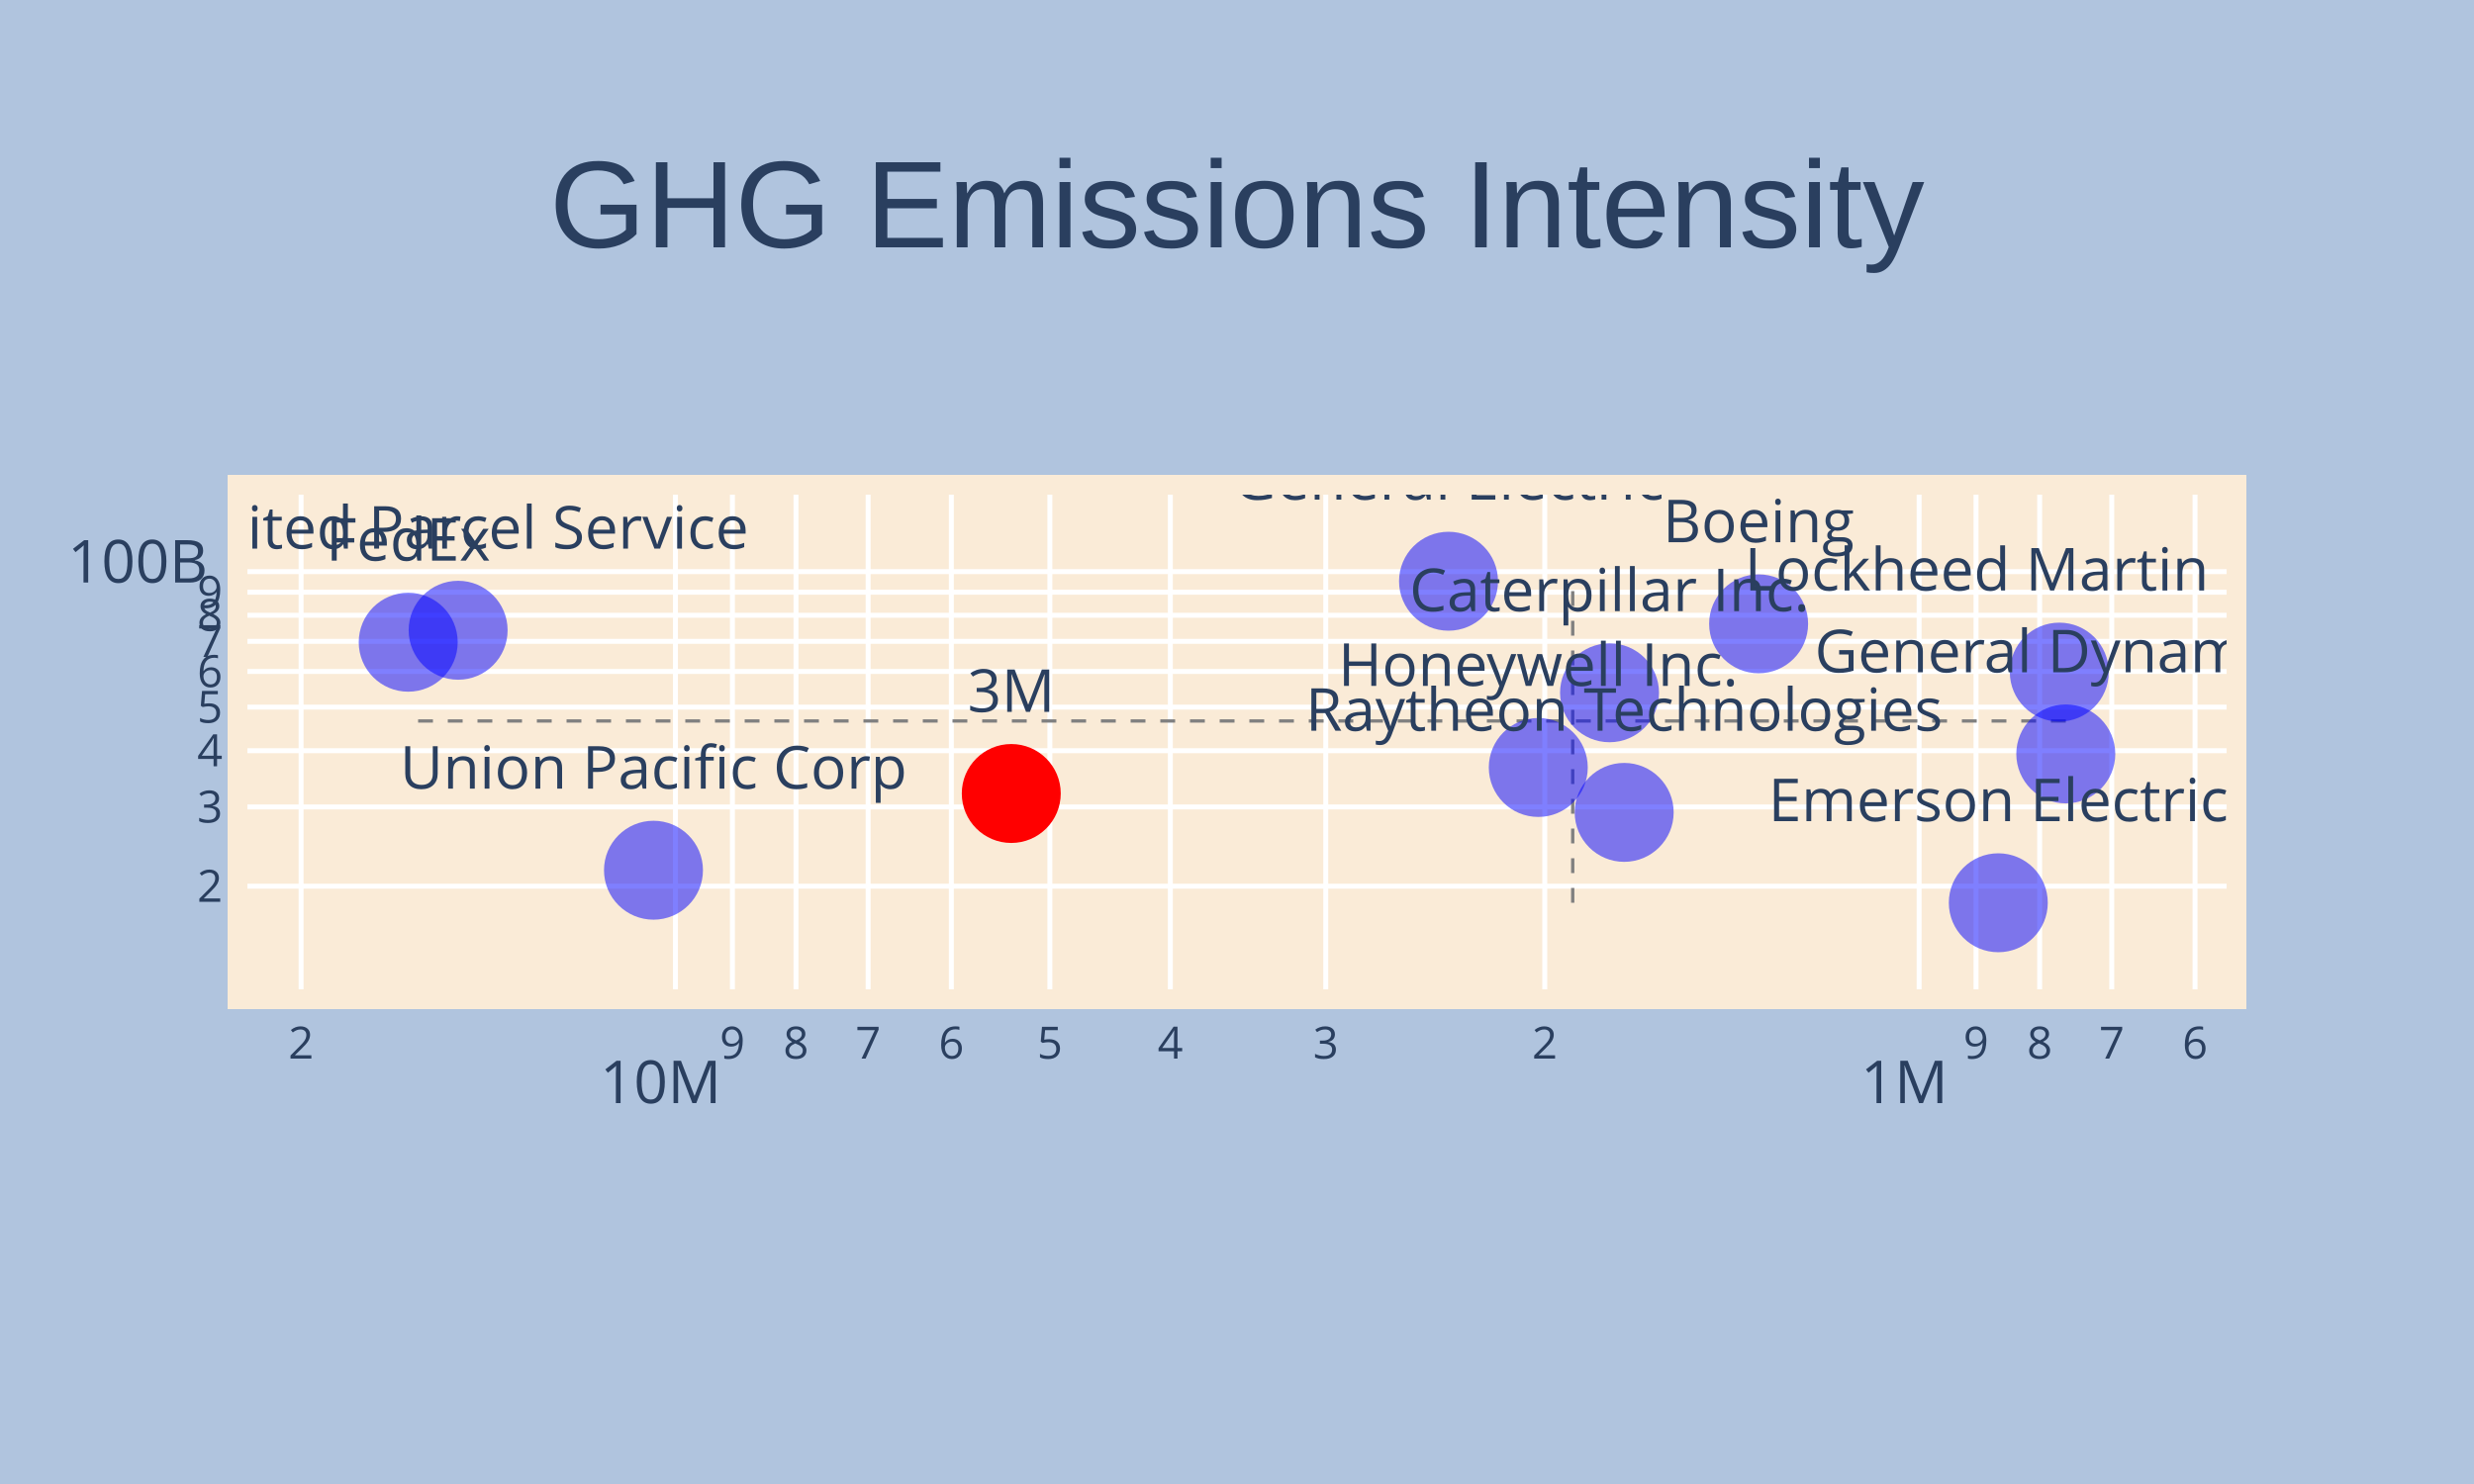
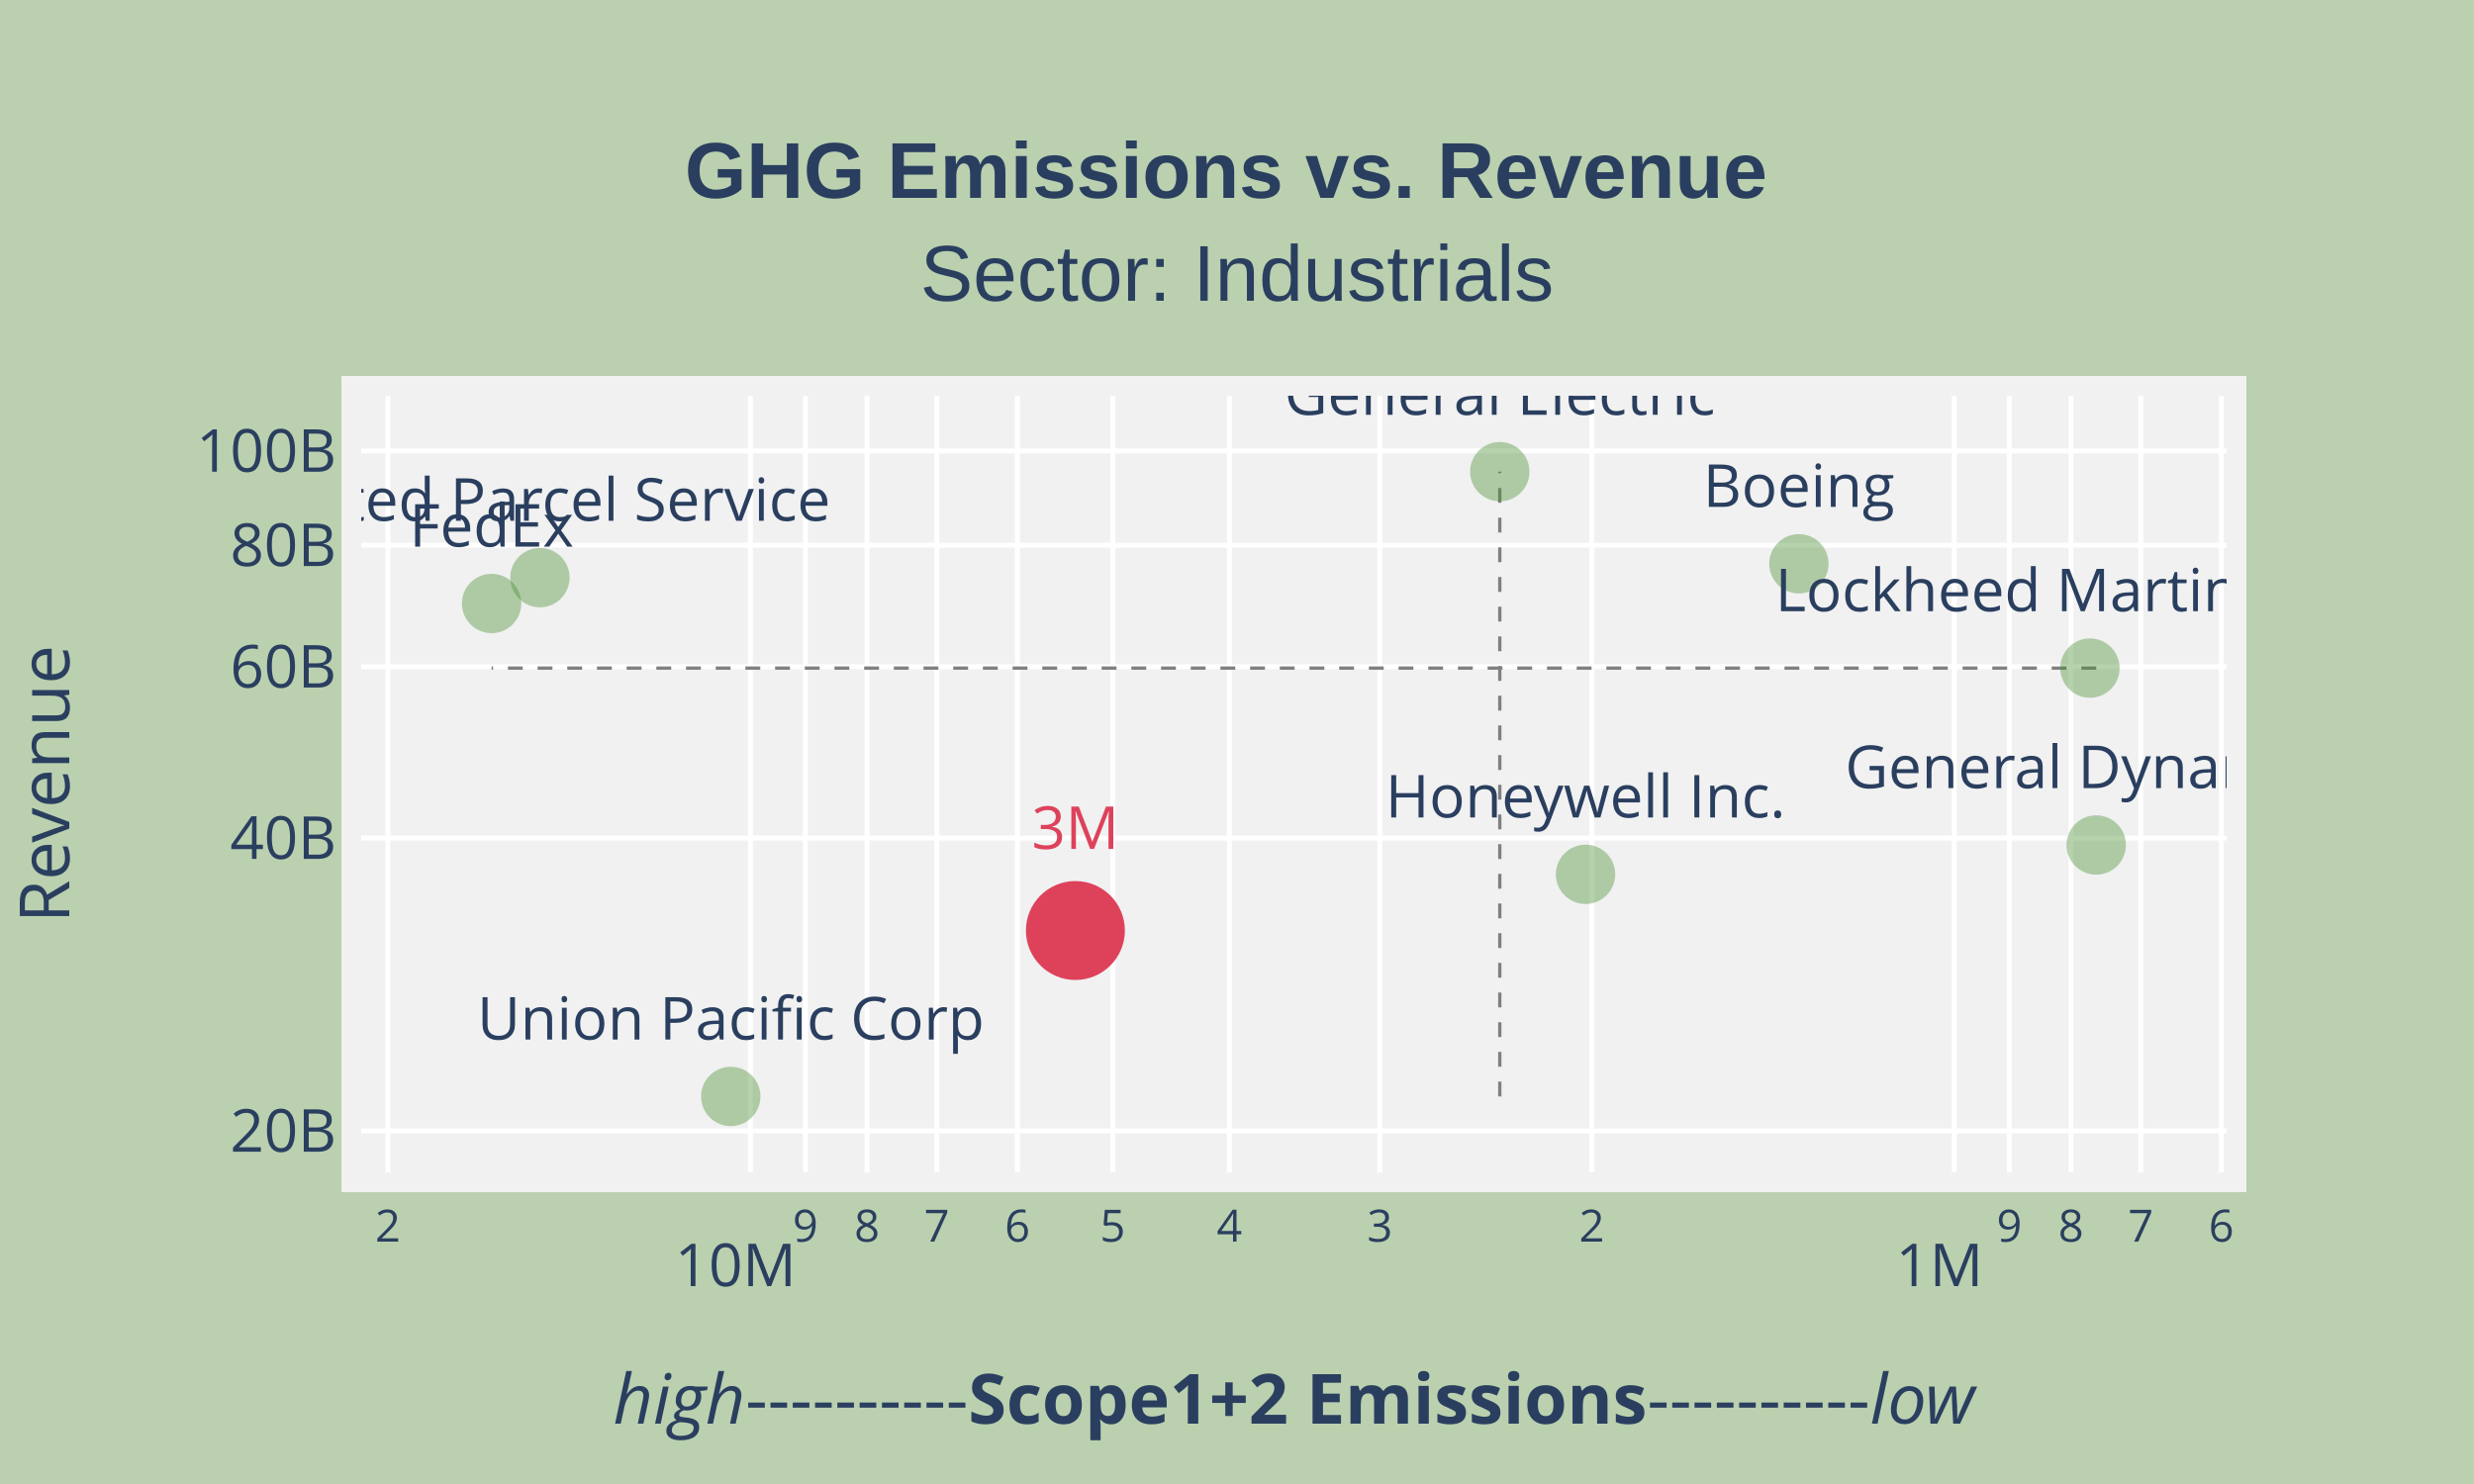
<svg xmlns="http://www.w3.org/2000/svg" class="main-svg" width="1500" height="900" style="" viewBox="0 0 500 300">
-   <rect x="0" y="0" width="500" height="300" style="fill: rgb(176, 196, 222); fill-opacity: 1;" />
-   <defs id="defs-e29879">
+   <rect x="0" y="0" width="500" height="300" style="fill: rgb(186, 208, 175); fill-opacity: 1;" />
+   <defs id="defs-ec6f34">
    <g class="clips">
-       <clipPath id="clipe29879xyplot" class="plotclip">
-         <rect width="400" height="100" />
-       </clipPath>
-       <clipPath class="axesclip" id="clipe29879x">
-         <rect x="50" y="0" width="400" height="300" />
-       </clipPath>
-       <clipPath class="axesclip" id="clipe29879y">
-         <rect x="0" y="100" width="500" height="100" />
-       </clipPath>
-       <clipPath class="axesclip" id="clipe29879xy">
-         <rect x="50" y="100" width="400" height="100" />
+       <clipPath id="clipec6f34xyplot" class="plotclip">
+         <rect width="377" height="157" />
+       </clipPath>
+       <clipPath class="axesclip" id="clipec6f34x">
+         <rect x="73" y="0" width="377" height="300" />
+       </clipPath>
+       <clipPath class="axesclip" id="clipec6f34y">
+         <rect x="0" y="80" width="500" height="157" />
+       </clipPath>
+       <clipPath class="axesclip" id="clipec6f34xy">
+         <rect x="73" y="80" width="377" height="157" />
      </clipPath>
    </g>
    <g class="gradients" />
  </defs>
  <g class="bglayer">
-     <rect class="bg" x="46" y="96" width="408" height="108" style="fill: rgb(250, 235, 215); fill-opacity: 1; stroke-width: 0;" />
+     <rect class="bg" x="69" y="76" width="385" height="165" style="fill: rgb(241, 241, 241); fill-opacity: 1; stroke-width: 0;" />
  </g>
  <g class="layer-below">
    <g class="imagelayer" />
    <g class="shapelayer" />
  </g>
  <g class="cartesianlayer">
    <g class="subplot xy">
      <g class="layer-subplot">
        <g class="shapelayer" />
        <g class="imagelayer" />
      </g>
      <g class="gridlayer">
        <g class="x">
-           <path class="xgrid crisp" transform="translate(60.85,0)" d="M0,100v100" style="stroke: rgb(255, 255, 255); stroke-opacity: 1; stroke-width: 1px;" />
-           <path class="xgrid crisp" transform="translate(136.51,0)" d="M0,100v100" style="stroke: rgb(255, 255, 255); stroke-opacity: 1; stroke-width: 1px;" />
-           <path class="xgrid crisp" transform="translate(148.02,0)" d="M0,100v100" style="stroke: rgb(255, 255, 255); stroke-opacity: 1; stroke-width: 1px;" />
-           <path class="xgrid crisp" transform="translate(160.87,0)" d="M0,100v100" style="stroke: rgb(255, 255, 255); stroke-opacity: 1; stroke-width: 1px;" />
-           <path class="xgrid crisp" transform="translate(175.45,0)" d="M0,100v100" style="stroke: rgb(255, 255, 255); stroke-opacity: 1; stroke-width: 1px;" />
-           <path class="xgrid crisp" transform="translate(192.27,0)" d="M0,100v100" style="stroke: rgb(255, 255, 255); stroke-opacity: 1; stroke-width: 1px;" />
-           <path class="xgrid crisp" transform="translate(212.18,0)" d="M0,100v100" style="stroke: rgb(255, 255, 255); stroke-opacity: 1; stroke-width: 1px;" />
-           <path class="xgrid crisp" transform="translate(236.53,0)" d="M0,100v100" style="stroke: rgb(255, 255, 255); stroke-opacity: 1; stroke-width: 1px;" />
-           <path class="xgrid crisp" transform="translate(267.94,0)" d="M0,100v100" style="stroke: rgb(255, 255, 255); stroke-opacity: 1; stroke-width: 1px;" />
-           <path class="xgrid crisp" transform="translate(312.2,0)" d="M0,100v100" style="stroke: rgb(255, 255, 255); stroke-opacity: 1; stroke-width: 1px;" />
-           <path class="xgrid crisp" transform="translate(387.86,0)" d="M0,100v100" style="stroke: rgb(255, 255, 255); stroke-opacity: 1; stroke-width: 1px;" />
-           <path class="xgrid crisp" transform="translate(399.36,0)" d="M0,100v100" style="stroke: rgb(255, 255, 255); stroke-opacity: 1; stroke-width: 1px;" />
-           <path class="xgrid crisp" transform="translate(412.22,0)" d="M0,100v100" style="stroke: rgb(255, 255, 255); stroke-opacity: 1; stroke-width: 1px;" />
-           <path class="xgrid crisp" transform="translate(426.79,0)" d="M0,100v100" style="stroke: rgb(255, 255, 255); stroke-opacity: 1; stroke-width: 1px;" />
-           <path class="xgrid crisp" transform="translate(443.62,0)" d="M0,100v100" style="stroke: rgb(255, 255, 255); stroke-opacity: 1; stroke-width: 1px;" />
+           <path class="xgrid crisp" transform="translate(78.39,0)" d="M0,80v157" style="stroke: rgb(255, 255, 255); stroke-opacity: 1; stroke-width: 1px;" />
+           <path class="xgrid crisp" transform="translate(151.64,0)" d="M0,80v157" style="stroke: rgb(255, 255, 255); stroke-opacity: 1; stroke-width: 1px;" />
+           <path class="xgrid crisp" transform="translate(162.77,0)" d="M0,80v157" style="stroke: rgb(255, 255, 255); stroke-opacity: 1; stroke-width: 1px;" />
+           <path class="xgrid crisp" transform="translate(175.22,0)" d="M0,80v157" style="stroke: rgb(255, 255, 255); stroke-opacity: 1; stroke-width: 1px;" />
+           <path class="xgrid crisp" transform="translate(189.33,0)" d="M0,80v157" style="stroke: rgb(255, 255, 255); stroke-opacity: 1; stroke-width: 1px;" />
+           <path class="xgrid crisp" transform="translate(205.62,0)" d="M0,80v157" style="stroke: rgb(255, 255, 255); stroke-opacity: 1; stroke-width: 1px;" />
+           <path class="xgrid crisp" transform="translate(224.88,0)" d="M0,80v157" style="stroke: rgb(255, 255, 255); stroke-opacity: 1; stroke-width: 1px;" />
+           <path class="xgrid crisp" transform="translate(248.46,0)" d="M0,80v157" style="stroke: rgb(255, 255, 255); stroke-opacity: 1; stroke-width: 1px;" />
+           <path class="xgrid crisp" transform="translate(278.86,0)" d="M0,80v157" style="stroke: rgb(255, 255, 255); stroke-opacity: 1; stroke-width: 1px;" />
+           <path class="xgrid crisp" transform="translate(321.71,0)" d="M0,80v157" style="stroke: rgb(255, 255, 255); stroke-opacity: 1; stroke-width: 1px;" />
+           <path class="xgrid crisp" transform="translate(394.96,0)" d="M0,80v157" style="stroke: rgb(255, 255, 255); stroke-opacity: 1; stroke-width: 1px;" />
+           <path class="xgrid crisp" transform="translate(406.09,0)" d="M0,80v157" style="stroke: rgb(255, 255, 255); stroke-opacity: 1; stroke-width: 1px;" />
+           <path class="xgrid crisp" transform="translate(418.54,0)" d="M0,80v157" style="stroke: rgb(255, 255, 255); stroke-opacity: 1; stroke-width: 1px;" />
+           <path class="xgrid crisp" transform="translate(432.65,0)" d="M0,80v157" style="stroke: rgb(255, 255, 255); stroke-opacity: 1; stroke-width: 1px;" />
+           <path class="xgrid crisp" transform="translate(448.93,0)" d="M0,80v157" style="stroke: rgb(255, 255, 255); stroke-opacity: 1; stroke-width: 1px;" />
        </g>
        <g class="y">
-           <path class="ygrid crisp" transform="translate(0,179.15)" d="M50,0h400" style="stroke: rgb(255, 255, 255); stroke-opacity: 1; stroke-width: 1px;" />
-           <path class="ygrid crisp" transform="translate(0,163.13)" d="M50,0h400" style="stroke: rgb(255, 255, 255); stroke-opacity: 1; stroke-width: 1px;" />
-           <path class="ygrid crisp" transform="translate(0,151.76)" d="M50,0h400" style="stroke: rgb(255, 255, 255); stroke-opacity: 1; stroke-width: 1px;" />
-           <path class="ygrid crisp" transform="translate(0,142.95)" d="M50,0h400" style="stroke: rgb(255, 255, 255); stroke-opacity: 1; stroke-width: 1px;" />
-           <path class="ygrid crisp" transform="translate(0,135.74)" d="M50,0h400" style="stroke: rgb(255, 255, 255); stroke-opacity: 1; stroke-width: 1px;" />
-           <path class="ygrid crisp" transform="translate(0,129.65)" d="M50,0h400" style="stroke: rgb(255, 255, 255); stroke-opacity: 1; stroke-width: 1px;" />
-           <path class="ygrid crisp" transform="translate(0,124.38)" d="M50,0h400" style="stroke: rgb(255, 255, 255); stroke-opacity: 1; stroke-width: 1px;" />
-           <path class="ygrid crisp" transform="translate(0,119.72)" d="M50,0h400" style="stroke: rgb(255, 255, 255); stroke-opacity: 1; stroke-width: 1px;" />
-           <path class="ygrid crisp" transform="translate(0,115.56)" d="M50,0h400" style="stroke: rgb(255, 255, 255); stroke-opacity: 1; stroke-width: 1px;" />
+           <path class="ygrid crisp" transform="translate(0,228.62)" d="M73,0h377" style="stroke: rgb(255, 255, 255); stroke-opacity: 1; stroke-width: 1px;" />
+           <path class="ygrid crisp" transform="translate(0,169.42)" d="M73,0h377" style="stroke: rgb(255, 255, 255); stroke-opacity: 1; stroke-width: 1px;" />
+           <path class="ygrid crisp" transform="translate(0,134.79)" d="M73,0h377" style="stroke: rgb(255, 255, 255); stroke-opacity: 1; stroke-width: 1px;" />
+           <path class="ygrid crisp" transform="translate(0,110.22)" d="M73,0h377" style="stroke: rgb(255, 255, 255); stroke-opacity: 1; stroke-width: 1px;" />
+           <path class="ygrid crisp" transform="translate(0,91.16)" d="M73,0h377" style="stroke: rgb(255, 255, 255); stroke-opacity: 1; stroke-width: 1px;" />
        </g>
      </g>
      <g class="zerolinelayer" />
      <path class="xlines-below" />
      <path class="ylines-below" />
      <g class="overlines-below" />
      <g class="xaxislayer-below" />
      <g class="yaxislayer-below" />
      <g class="overaxes-below" />
-       <g class="plot" transform="translate(50,100)" clip-path="url('#clipe29879xyplot')">
+       <g class="plot" transform="translate(73,80)" clip-path="url('#clipec6f34xyplot')">
        <g class="scatterlayer mlayer">
-           <g class="trace scatter tracec832fc" style="stroke-miterlimit: 2; opacity: 1;">
+           <g class="trace scatter trace2513ef" style="stroke-miterlimit: 2; opacity: 1;">
            <g class="fills" />
            <g class="errorbars" />
            <g class="lines">
-               <path class="js-line" d="M267.85,82.5L267.85,17.5" style="vector-effect: non-scaling-stroke; fill: none; stroke: rgb(128, 128, 128); stroke-opacity: 1; stroke-width: 2px; opacity: 1; stroke-dasharray: 9px, 9px;" />
+               <path class="js-line" d="M230.11,141.65L230.11,15.35" style="vector-effect: non-scaling-stroke; fill: none; stroke: rgb(128, 128, 128); stroke-opacity: 1; stroke-width: 2px; opacity: 1; stroke-dasharray: 9px, 9px;" />
            </g>
            <g class="points" />
            <g class="text" />
          </g>
-           <g class="trace scatter traced58a34" style="stroke-miterlimit: 2; opacity: 1;">
+           <g class="trace scatter tracedf1866" style="stroke-miterlimit: 2; opacity: 1;">
            <g class="fills" />
            <g class="errorbars" />
            <g class="lines">
-               <path class="js-line" d="M367.5,45.75L32.5,45.75" style="vector-effect: non-scaling-stroke; fill: none; stroke: rgb(128, 128, 128); stroke-opacity: 1; stroke-width: 2px; opacity: 1; stroke-dasharray: 9px, 9px;" />
+               <path class="js-line" d="M350.65,55.06L26.35,55.06" style="vector-effect: non-scaling-stroke; fill: none; stroke: rgb(128, 128, 128); stroke-opacity: 1; stroke-width: 2px; opacity: 1; stroke-dasharray: 9px, 9px;" />
            </g>
            <g class="points" />
            <g class="text" />
          </g>
-           <g class="trace scatter tracee79781" style="stroke-miterlimit: 2; opacity: 1;">
+           <g class="trace scatter trace7dd4ed" style="stroke-miterlimit: 2; opacity: 1;">
            <g class="fills" />
            <g class="errorbars" />
            <g class="lines" />
            <g class="points">
-               <path class="point" transform="translate(305.42,26.11)" d="M10,0A10,10 0 1,1 0,-10A10,10 0 0,1 10,0Z" style="opacity: 0.5; stroke-width: 0px; fill: rgb(0, 0, 255); fill-opacity: 1;" />
-               <path class="point" transform="translate(275.29,40.05)" d="M10,0A10,10 0 1,1 0,-10A10,10 0 0,1 10,0Z" style="opacity: 0.5; stroke-width: 0px; fill: rgb(0, 0, 255); fill-opacity: 1;" />
-               <path class="point" transform="translate(353.86,82.5)" d="M10,0A10,10 0 1,1 0,-10A10,10 0 0,1 10,0Z" style="opacity: 0.5; stroke-width: 0px; fill: rgb(0, 0, 255); fill-opacity: 1;" />
-               <path class="point" transform="translate(32.5,29.83)" d="M10,0A10,10 0 1,1 0,-10A10,10 0 0,1 10,0Z" style="opacity: 0.5; stroke-width: 0px; fill: rgb(0, 0, 255); fill-opacity: 1;" />
-               <path class="point" transform="translate(367.5,52.41)" d="M10,0A10,10 0 1,1 0,-10A10,10 0 0,1 10,0Z" style="opacity: 0.5; stroke-width: 0px; fill: rgb(0, 0, 255); fill-opacity: 1;" />
-               <path class="point" transform="translate(242.75,17.5)" d="M10,0A10,10 0 1,1 0,-10A10,10 0 0,1 10,0Z" style="opacity: 0.5; stroke-width: 0px; fill: rgb(0, 0, 255); fill-opacity: 1;" />
-               <path class="point" transform="translate(260.89,55.15)" d="M10,0A10,10 0 1,1 0,-10A10,10 0 0,1 10,0Z" style="opacity: 0.5; stroke-width: 0px; fill: rgb(0, 0, 255); fill-opacity: 1;" />
-               <path class="point" transform="translate(366.19,35.87)" d="M10,0A10,10 0 1,1 0,-10A10,10 0 0,1 10,0Z" style="opacity: 0.5; stroke-width: 0px; fill: rgb(0, 0, 255); fill-opacity: 1;" />
-               <path class="point" transform="translate(278.25,64.23)" d="M10,0A10,10 0 1,1 0,-10A10,10 0 0,1 10,0Z" style="opacity: 0.5; stroke-width: 0px; fill: rgb(0, 0, 255); fill-opacity: 1;" />
-               <path class="point" transform="translate(82.07,75.92)" d="M10,0A10,10 0 1,1 0,-10A10,10 0 0,1 10,0Z" style="opacity: 0.5; stroke-width: 0px; fill: rgb(0, 0, 255); fill-opacity: 1;" />
-               <path class="point" transform="translate(42.59,27.41)" d="M10,0A10,10 0 1,1 0,-10A10,10 0 0,1 10,0Z" style="opacity: 0.5; stroke-width: 0px; fill: rgb(0, 0, 255); fill-opacity: 1;" />
+               <path class="point" transform="translate(290.56,33.97)" d="M6,0A6,6 0 1,1 0,-6A6,6 0 0,1 6,0Z" style="opacity: 0.4; stroke-width: 0px; fill: rgb(72, 143, 49); fill-opacity: 1;" />
+               <path class="point" transform="translate(26.35,42)" d="M6,0A6,6 0 1,1 0,-6A6,6 0 0,1 6,0Z" style="opacity: 0.4; stroke-width: 0px; fill: rgb(72, 143, 49); fill-opacity: 1;" />
+               <path class="point" transform="translate(350.65,90.82)" d="M6,0A6,6 0 1,1 0,-6A6,6 0 0,1 6,0Z" style="opacity: 0.4; stroke-width: 0px; fill: rgb(72, 143, 49); fill-opacity: 1;" />
+               <path class="point" transform="translate(230.11,15.35)" d="M6,0A6,6 0 1,1 0,-6A6,6 0 0,1 6,0Z" style="opacity: 0.4; stroke-width: 0px; fill: rgb(72, 143, 49); fill-opacity: 1;" />
+               <path class="point" transform="translate(247.44,96.75)" d="M6,0A6,6 0 1,1 0,-6A6,6 0 0,1 6,0Z" style="opacity: 0.4; stroke-width: 0px; fill: rgb(72, 143, 49); fill-opacity: 1;" />
+               <path class="point" transform="translate(349.38,55.06)" d="M6,0A6,6 0 1,1 0,-6A6,6 0 0,1 6,0Z" style="opacity: 0.4; stroke-width: 0px; fill: rgb(72, 143, 49); fill-opacity: 1;" />
+               <path class="point" transform="translate(74.69,141.65)" d="M6,0A6,6 0 1,1 0,-6A6,6 0 0,1 6,0Z" style="opacity: 0.4; stroke-width: 0px; fill: rgb(72, 143, 49); fill-opacity: 1;" />
+               <path class="point" transform="translate(36.12,36.77)" d="M6,0A6,6 0 1,1 0,-6A6,6 0 0,1 6,0Z" style="opacity: 0.4; stroke-width: 0px; fill: rgb(72, 143, 49); fill-opacity: 1;" />
+             </g>
+             <g class="text">
+               <g class="textpoint" transform="translate(0,-11.5)">
+                 <text x="290.56" y="33.97" text-anchor="middle" style="font-family: 'Open Sans', verdana, arial, sans-serif; font-size: 12px; fill: rgb(42, 63, 95); fill-opacity: 1; white-space: pre;">Boeing</text>
+               </g>
+               <g class="textpoint" transform="translate(0,-11.5)">
+                 <text x="26.35" y="42" text-anchor="middle" style="font-family: 'Open Sans', verdana, arial, sans-serif; font-size: 12px; fill: rgb(42, 63, 95); fill-opacity: 1; white-space: pre;">FedEx</text>
+               </g>
+               <g class="textpoint" transform="translate(0,-11.5)">
+                 <text x="350.65" y="90.82" text-anchor="middle" style="font-family: 'Open Sans', verdana, arial, sans-serif; font-size: 12px; fill: rgb(42, 63, 95); fill-opacity: 1; white-space: pre;">General Dynamics</text>
+               </g>
+               <g class="textpoint" transform="translate(0,-11.5)">
+                 <text x="230.11" y="15.35" text-anchor="middle" style="font-family: 'Open Sans', verdana, arial, sans-serif; font-size: 12px; fill: rgb(42, 63, 95); fill-opacity: 1; white-space: pre;">General Electric</text>
+               </g>
+               <g class="textpoint" transform="translate(0,-11.5)">
+                 <text x="247.44" y="96.75" text-anchor="middle" style="font-family: 'Open Sans', verdana, arial, sans-serif; font-size: 12px; fill: rgb(42, 63, 95); fill-opacity: 1; white-space: pre;">Honeywell Inc.</text>
+               </g>
+               <g class="textpoint" transform="translate(0,-11.5)">
+                 <text x="349.38" y="55.06" text-anchor="middle" style="font-family: 'Open Sans', verdana, arial, sans-serif; font-size: 12px; fill: rgb(42, 63, 95); fill-opacity: 1; white-space: pre;">Lockheed Martin Corp.</text>
+               </g>
+               <g class="textpoint" transform="translate(0,-11.5)">
+                 <text x="74.69" y="141.65" text-anchor="middle" style="font-family: 'Open Sans', verdana, arial, sans-serif; font-size: 12px; fill: rgb(42, 63, 95); fill-opacity: 1; white-space: pre;">Union Pacific Corp</text>
+               </g>
+               <g class="textpoint" transform="translate(0,-11.5)">
+                 <text x="36.12" y="36.77" text-anchor="middle" style="font-family: 'Open Sans', verdana, arial, sans-serif; font-size: 12px; fill: rgb(42, 63, 95); fill-opacity: 1; white-space: pre;">United Parcel Service</text>
+               </g>
+             </g>
+           </g>
+           <g class="trace scatter trace4dc1a9" style="stroke-miterlimit: 2; opacity: 1;">
+             <g class="fills" />
+             <g class="errorbars" />
+             <g class="lines" />
+             <g class="points">
+               <path class="point" transform="translate(144.34,108.11)" d="M10,0A10,10 0 1,1 0,-10A10,10 0 0,1 10,0Z" style="opacity: 1; stroke-width: 0px; fill: rgb(222, 66, 91); fill-opacity: 1;" />
            </g>
            <g class="text">
              <g class="textpoint" transform="translate(0,-16.5)">
-                 <text x="305.42" y="26.11" text-anchor="middle" style="font-family: 'Open Sans', verdana, arial, sans-serif; font-size: 12px; fill: rgb(42, 63, 95); fill-opacity: 1; white-space: pre;">Boeing</text>
-               </g>
-               <g class="textpoint" transform="translate(0,-16.5)">
-                 <text x="275.29" y="40.05" text-anchor="middle" style="font-family: 'Open Sans', verdana, arial, sans-serif; font-size: 12px; fill: rgb(42, 63, 95); fill-opacity: 1; white-space: pre;">Caterpillar Inc.</text>
-               </g>
-               <g class="textpoint" transform="translate(0,-16.5)">
-                 <text x="353.86" y="82.5" text-anchor="middle" style="font-family: 'Open Sans', verdana, arial, sans-serif; font-size: 12px; fill: rgb(42, 63, 95); fill-opacity: 1; white-space: pre;">Emerson Electric</text>
-               </g>
-               <g class="textpoint" transform="translate(0,-16.5)">
-                 <text x="32.5" y="29.83" text-anchor="middle" style="font-family: 'Open Sans', verdana, arial, sans-serif; font-size: 12px; fill: rgb(42, 63, 95); fill-opacity: 1; white-space: pre;">FedEx</text>
-               </g>
-               <g class="textpoint" transform="translate(0,-16.5)">
-                 <text x="367.5" y="52.41" text-anchor="middle" style="font-family: 'Open Sans', verdana, arial, sans-serif; font-size: 12px; fill: rgb(42, 63, 95); fill-opacity: 1; white-space: pre;">General Dynamics</text>
-               </g>
-               <g class="textpoint" transform="translate(0,-16.5)">
-                 <text x="242.75" y="17.5" text-anchor="middle" style="font-family: 'Open Sans', verdana, arial, sans-serif; font-size: 12px; fill: rgb(42, 63, 95); fill-opacity: 1; white-space: pre;">General Electric</text>
-               </g>
-               <g class="textpoint" transform="translate(0,-16.5)">
-                 <text x="260.89" y="55.15" text-anchor="middle" style="font-family: 'Open Sans', verdana, arial, sans-serif; font-size: 12px; fill: rgb(42, 63, 95); fill-opacity: 1; white-space: pre;">Honeywell Inc.</text>
-               </g>
-               <g class="textpoint" transform="translate(0,-16.5)">
-                 <text x="366.19" y="35.87" text-anchor="middle" style="font-family: 'Open Sans', verdana, arial, sans-serif; font-size: 12px; fill: rgb(42, 63, 95); fill-opacity: 1; white-space: pre;">Lockheed Martin Corp.</text>
-               </g>
-               <g class="textpoint" transform="translate(0,-16.5)">
-                 <text x="278.25" y="64.23" text-anchor="middle" style="font-family: 'Open Sans', verdana, arial, sans-serif; font-size: 12px; fill: rgb(42, 63, 95); fill-opacity: 1; white-space: pre;">Raytheon Technologies</text>
-               </g>
-               <g class="textpoint" transform="translate(0,-16.5)">
-                 <text x="82.07" y="75.92" text-anchor="middle" style="font-family: 'Open Sans', verdana, arial, sans-serif; font-size: 12px; fill: rgb(42, 63, 95); fill-opacity: 1; white-space: pre;">Union Pacific Corp</text>
-               </g>
-               <g class="textpoint" transform="translate(0,-16.5)">
-                 <text x="42.59" y="27.41" text-anchor="middle" style="font-family: 'Open Sans', verdana, arial, sans-serif; font-size: 12px; fill: rgb(42, 63, 95); fill-opacity: 1; white-space: pre;">United Parcel Service</text>
-               </g>
-             </g>
-           </g>
-           <g class="trace scatter trace04133c" style="stroke-miterlimit: 2; opacity: 1;">
-             <g class="fills" />
-             <g class="errorbars" />
-             <g class="lines" />
-             <g class="points">
-               <path class="point" transform="translate(154.38,60.41)" d="M10,0A10,10 0 1,1 0,-10A10,10 0 0,1 10,0Z" style="opacity: 1; stroke-width: 0px; fill: rgb(255, 0, 0); fill-opacity: 1;" />
-             </g>
-             <g class="text">
-               <g class="textpoint" transform="translate(0,-16.5)">
-                 <text x="154.38" y="60.41" text-anchor="middle" style="font-family: 'Open Sans', verdana, arial, sans-serif; font-size: 12px; fill: rgb(42, 63, 95); fill-opacity: 1; white-space: pre;">3M</text>
+                 <text x="144.34" y="108.11" text-anchor="middle" style="font-family: 'Open Sans', verdana, arial, sans-serif; font-size: 12px; fill: rgb(222, 66, 91); fill-opacity: 1; white-space: pre;">3M</text>
              </g>
            </g>
          </g>
        </g>
      </g>
      <g class="overplot" />
      <path class="xlines-above crisp" d="M0,0" style="fill: none;" />
      <path class="ylines-above crisp" d="M0,0" style="fill: none;" />
      <g class="overlines-above" />
      <g class="xaxislayer-above">
        <g class="xtick">
-           <text text-anchor="middle" x="0" y="214" transform="translate(60.85,0)" style="font-family: 'Open Sans', verdana, arial, sans-serif; font-size: 9px; fill: rgb(42, 63, 95); fill-opacity: 1; white-space: pre;">2</text>
-         </g>
-         <g class="xtick">
-           <text text-anchor="middle" x="-3" y="223" transform="translate(136.51,0)" style="font-family: 'Open Sans', verdana, arial, sans-serif; font-size: 12px; fill: rgb(42, 63, 95); fill-opacity: 1; white-space: pre;">10M</text>
-         </g>
-         <g class="xtick">
-           <text text-anchor="middle" x="0" y="214" transform="translate(148.02,0)" style="font-family: 'Open Sans', verdana, arial, sans-serif; font-size: 9px; fill: rgb(42, 63, 95); fill-opacity: 1; white-space: pre;">9</text>
-         </g>
-         <g class="xtick">
-           <text text-anchor="middle" x="0" y="214" transform="translate(160.87,0)" style="font-family: 'Open Sans', verdana, arial, sans-serif; font-size: 9px; fill: rgb(42, 63, 95); fill-opacity: 1; white-space: pre;">8</text>
-         </g>
-         <g class="xtick">
-           <text text-anchor="middle" x="0" y="214" transform="translate(175.45,0)" style="font-family: 'Open Sans', verdana, arial, sans-serif; font-size: 9px; fill: rgb(42, 63, 95); fill-opacity: 1; white-space: pre;">7</text>
-         </g>
-         <g class="xtick">
-           <text text-anchor="middle" x="0" y="214" transform="translate(192.27,0)" style="font-family: 'Open Sans', verdana, arial, sans-serif; font-size: 9px; fill: rgb(42, 63, 95); fill-opacity: 1; white-space: pre;">6</text>
-         </g>
-         <g class="xtick">
-           <text text-anchor="middle" x="0" y="214" transform="translate(212.18,0)" style="font-family: 'Open Sans', verdana, arial, sans-serif; font-size: 9px; fill: rgb(42, 63, 95); fill-opacity: 1; white-space: pre;">5</text>
-         </g>
-         <g class="xtick">
-           <text text-anchor="middle" x="0" y="214" transform="translate(236.53,0)" style="font-family: 'Open Sans', verdana, arial, sans-serif; font-size: 9px; fill: rgb(42, 63, 95); fill-opacity: 1; white-space: pre;">4</text>
-         </g>
-         <g class="xtick">
-           <text text-anchor="middle" x="0" y="214" transform="translate(267.94,0)" style="font-family: 'Open Sans', verdana, arial, sans-serif; font-size: 9px; fill: rgb(42, 63, 95); fill-opacity: 1; white-space: pre;">3</text>
-         </g>
-         <g class="xtick">
-           <text text-anchor="middle" x="0" y="214" transform="translate(312.2,0)" style="font-family: 'Open Sans', verdana, arial, sans-serif; font-size: 9px; fill: rgb(42, 63, 95); fill-opacity: 1; white-space: pre;">2</text>
-         </g>
-         <g class="xtick">
-           <text text-anchor="middle" x="-3" y="223" transform="translate(387.86,0)" style="font-family: 'Open Sans', verdana, arial, sans-serif; font-size: 12px; fill: rgb(42, 63, 95); fill-opacity: 1; white-space: pre;">1M</text>
-         </g>
-         <g class="xtick">
-           <text text-anchor="middle" x="0" y="214" transform="translate(399.36,0)" style="font-family: 'Open Sans', verdana, arial, sans-serif; font-size: 9px; fill: rgb(42, 63, 95); fill-opacity: 1; white-space: pre;">9</text>
-         </g>
-         <g class="xtick">
-           <text text-anchor="middle" x="0" y="214" transform="translate(412.22,0)" style="font-family: 'Open Sans', verdana, arial, sans-serif; font-size: 9px; fill: rgb(42, 63, 95); fill-opacity: 1; white-space: pre;">8</text>
-         </g>
-         <g class="xtick">
-           <text text-anchor="middle" x="0" y="214" transform="translate(426.79,0)" style="font-family: 'Open Sans', verdana, arial, sans-serif; font-size: 9px; fill: rgb(42, 63, 95); fill-opacity: 1; white-space: pre;">7</text>
-         </g>
-         <g class="xtick">
-           <text text-anchor="middle" x="0" y="214" transform="translate(443.62,0)" style="font-family: 'Open Sans', verdana, arial, sans-serif; font-size: 9px; fill: rgb(42, 63, 95); fill-opacity: 1; white-space: pre;">6</text>
+           <text text-anchor="middle" x="0" y="251" transform="translate(78.39,0)" style="font-family: 'Open Sans', verdana, arial, sans-serif; font-size: 9px; fill: rgb(42, 63, 95); fill-opacity: 1; white-space: pre;">2</text>
+         </g>
+         <g class="xtick">
+           <text text-anchor="middle" x="-3" y="260" transform="translate(151.64,0)" style="font-family: 'Open Sans', verdana, arial, sans-serif; font-size: 12px; fill: rgb(42, 63, 95); fill-opacity: 1; white-space: pre;">10M</text>
+         </g>
+         <g class="xtick">
+           <text text-anchor="middle" x="0" y="251" transform="translate(162.77,0)" style="font-family: 'Open Sans', verdana, arial, sans-serif; font-size: 9px; fill: rgb(42, 63, 95); fill-opacity: 1; white-space: pre;">9</text>
+         </g>
+         <g class="xtick">
+           <text text-anchor="middle" x="0" y="251" transform="translate(175.22,0)" style="font-family: 'Open Sans', verdana, arial, sans-serif; font-size: 9px; fill: rgb(42, 63, 95); fill-opacity: 1; white-space: pre;">8</text>
+         </g>
+         <g class="xtick">
+           <text text-anchor="middle" x="0" y="251" transform="translate(189.33,0)" style="font-family: 'Open Sans', verdana, arial, sans-serif; font-size: 9px; fill: rgb(42, 63, 95); fill-opacity: 1; white-space: pre;">7</text>
+         </g>
+         <g class="xtick">
+           <text text-anchor="middle" x="0" y="251" transform="translate(205.62,0)" style="font-family: 'Open Sans', verdana, arial, sans-serif; font-size: 9px; fill: rgb(42, 63, 95); fill-opacity: 1; white-space: pre;">6</text>
+         </g>
+         <g class="xtick">
+           <text text-anchor="middle" x="0" y="251" transform="translate(224.88,0)" style="font-family: 'Open Sans', verdana, arial, sans-serif; font-size: 9px; fill: rgb(42, 63, 95); fill-opacity: 1; white-space: pre;">5</text>
+         </g>
+         <g class="xtick">
+           <text text-anchor="middle" x="0" y="251" transform="translate(248.46,0)" style="font-family: 'Open Sans', verdana, arial, sans-serif; font-size: 9px; fill: rgb(42, 63, 95); fill-opacity: 1; white-space: pre;">4</text>
+         </g>
+         <g class="xtick">
+           <text text-anchor="middle" x="0" y="251" transform="translate(278.86,0)" style="font-family: 'Open Sans', verdana, arial, sans-serif; font-size: 9px; fill: rgb(42, 63, 95); fill-opacity: 1; white-space: pre;">3</text>
+         </g>
+         <g class="xtick">
+           <text text-anchor="middle" x="0" y="251" transform="translate(321.71,0)" style="font-family: 'Open Sans', verdana, arial, sans-serif; font-size: 9px; fill: rgb(42, 63, 95); fill-opacity: 1; white-space: pre;">2</text>
+         </g>
+         <g class="xtick">
+           <text text-anchor="middle" x="-3" y="260" transform="translate(394.96,0)" style="font-family: 'Open Sans', verdana, arial, sans-serif; font-size: 12px; fill: rgb(42, 63, 95); fill-opacity: 1; white-space: pre;">1M</text>
+         </g>
+         <g class="xtick">
+           <text text-anchor="middle" x="0" y="251" transform="translate(406.09,0)" style="font-family: 'Open Sans', verdana, arial, sans-serif; font-size: 9px; fill: rgb(42, 63, 95); fill-opacity: 1; white-space: pre;">9</text>
+         </g>
+         <g class="xtick">
+           <text text-anchor="middle" x="0" y="251" transform="translate(418.54,0)" style="font-family: 'Open Sans', verdana, arial, sans-serif; font-size: 9px; fill: rgb(42, 63, 95); fill-opacity: 1; white-space: pre;">8</text>
+         </g>
+         <g class="xtick">
+           <text text-anchor="middle" x="0" y="251" transform="translate(432.65,0)" style="font-family: 'Open Sans', verdana, arial, sans-serif; font-size: 9px; fill: rgb(42, 63, 95); fill-opacity: 1; white-space: pre;">7</text>
+         </g>
+         <g class="xtick">
+           <text text-anchor="middle" x="0" y="251" transform="translate(448.93,0)" style="font-family: 'Open Sans', verdana, arial, sans-serif; font-size: 9px; fill: rgb(42, 63, 95); fill-opacity: 1; white-space: pre;">6</text>
        </g>
      </g>
      <g class="yaxislayer-above">
        <g class="ytick">
-           <text text-anchor="end" x="45" y="3.15" transform="translate(0,179.15)" style="font-family: 'Open Sans', verdana, arial, sans-serif; font-size: 9px; fill: rgb(42, 63, 95); fill-opacity: 1; white-space: pre;">2</text>
-         </g>
-         <g class="ytick">
-           <text text-anchor="end" x="45" y="3.15" transform="translate(0,163.13)" style="font-family: 'Open Sans', verdana, arial, sans-serif; font-size: 9px; fill: rgb(42, 63, 95); fill-opacity: 1; white-space: pre;">3</text>
-         </g>
-         <g class="ytick">
-           <text text-anchor="end" x="45" y="3.15" transform="translate(0,151.76)" style="font-family: 'Open Sans', verdana, arial, sans-serif; font-size: 9px; fill: rgb(42, 63, 95); fill-opacity: 1; white-space: pre;">4</text>
-         </g>
-         <g class="ytick">
-           <text text-anchor="end" x="45" y="3.15" transform="translate(0,142.95)" style="font-family: 'Open Sans', verdana, arial, sans-serif; font-size: 9px; fill: rgb(42, 63, 95); fill-opacity: 1; white-space: pre;">5</text>
-         </g>
-         <g class="ytick">
-           <text text-anchor="end" x="45" y="3.15" transform="translate(0,135.74)" style="font-family: 'Open Sans', verdana, arial, sans-serif; font-size: 9px; fill: rgb(42, 63, 95); fill-opacity: 1; white-space: pre;">6</text>
-         </g>
-         <g class="ytick">
-           <text text-anchor="end" x="45" y="3.15" transform="translate(0,129.65)" style="font-family: 'Open Sans', verdana, arial, sans-serif; font-size: 9px; fill: rgb(42, 63, 95); fill-opacity: 1; white-space: pre;">7</text>
-         </g>
-         <g class="ytick">
-           <text text-anchor="end" x="45" y="3.15" transform="translate(0,124.38)" style="font-family: 'Open Sans', verdana, arial, sans-serif; font-size: 9px; fill: rgb(42, 63, 95); fill-opacity: 1; white-space: pre;">8</text>
-         </g>
-         <g class="ytick">
-           <text text-anchor="end" x="45" y="3.15" transform="translate(0,119.72)" style="font-family: 'Open Sans', verdana, arial, sans-serif; font-size: 9px; fill: rgb(42, 63, 95); fill-opacity: 1; white-space: pre;">9</text>
-         </g>
-         <g class="ytick">
-           <text text-anchor="end" x="42" y="2.2" transform="translate(0,115.56)" style="font-family: 'Open Sans', verdana, arial, sans-serif; font-size: 12px; fill: rgb(42, 63, 95); fill-opacity: 1; white-space: pre;">100B</text>
+           <text text-anchor="end" x="68" y="4.2" transform="translate(0,228.62)" style="font-family: 'Open Sans', verdana, arial, sans-serif; font-size: 12px; fill: rgb(42, 63, 95); fill-opacity: 1; white-space: pre;">20B</text>
+         </g>
+         <g class="ytick">
+           <text text-anchor="end" x="68" y="4.2" transform="translate(0,169.42)" style="font-family: 'Open Sans', verdana, arial, sans-serif; font-size: 12px; fill: rgb(42, 63, 95); fill-opacity: 1; white-space: pre;">40B</text>
+         </g>
+         <g class="ytick">
+           <text text-anchor="end" x="68" y="4.2" transform="translate(0,134.79)" style="font-family: 'Open Sans', verdana, arial, sans-serif; font-size: 12px; fill: rgb(42, 63, 95); fill-opacity: 1; white-space: pre;">60B</text>
+         </g>
+         <g class="ytick">
+           <text text-anchor="end" x="68" y="4.2" transform="translate(0,110.22)" style="font-family: 'Open Sans', verdana, arial, sans-serif; font-size: 12px; fill: rgb(42, 63, 95); fill-opacity: 1; white-space: pre;">80B</text>
+         </g>
+         <g class="ytick">
+           <text text-anchor="end" x="68" y="4.2" transform="translate(0,91.16)" style="font-family: 'Open Sans', verdana, arial, sans-serif; font-size: 12px; fill: rgb(42, 63, 95); fill-opacity: 1; white-space: pre;">100B</text>
        </g>
      </g>
      <g class="overaxes-above" />
    </g>
  </g>
  <g class="polarlayer" />
  <g class="ternarylayer" />
  <g class="geolayer" />
  <g class="funnelarealayer" />
  <g class="pielayer" />
  <g class="treemaplayer" />
  <g class="sunburstlayer" />
  <g class="glimages" />
-   <defs id="topdefs-e29879">
+   <defs id="topdefs-ec6f34">
    <g class="clips" />
  </defs>
  <g class="layer-above">
    <g class="imagelayer" />
    <g class="shapelayer" />
  </g>
  <g class="infolayer">
    <g class="g-gtitle">
-       <text class="gtitle" x="250" y="50" text-anchor="middle" dy="0em" style="font-family: Arial; font-size: 25px; fill: rgb(42, 63, 95); opacity: 1; font-weight: normal; white-space: pre;">GHG Emissions Intensity</text>
-     </g>
-     <g class="g-xtitle" />
-     <g class="g-ytitle" />
+       <text class="gtitle" x="250" y="40" text-anchor="middle" dy="0em" style="font-family: Arial; font-size: 16px; fill: rgb(42, 63, 95); opacity: 1; font-weight: normal; white-space: pre;">
+         <tspan class="line" dy="0em" x="250" y="40">
+           <tspan style="font-weight:bold">GHG Emissions vs. Revenue</tspan>
+         </tspan>
+         <tspan class="line" dy="1.3em" x="250" y="40">Sector: Industrials</tspan>
+       </text>
+     </g>
+     <g class="g-xtitle">
+       <text class="xtitle" x="261.5" y="287.8" text-anchor="middle" style="font-family: 'Open Sans', verdana, arial, sans-serif; font-size: 14px; fill: rgb(42, 63, 95); opacity: 1; font-weight: normal; white-space: pre;">
+         <tspan style="font-style:italic">high</tspan>----------<tspan style="font-weight:bold">Scope1+2 Emissions</tspan>----------<tspan style="font-style:italic">low</tspan>
+       </text>
+     </g>
+     <g class="g-ytitle" transform="translate(1.924805,0)">
+       <text class="ytitle" transform="rotate(-90,12.075,158.5)" x="12.075" y="158.5" text-anchor="middle" style="font-family: 'Open Sans', verdana, arial, sans-serif; font-size: 14px; fill: rgb(42, 63, 95); opacity: 1; font-weight: normal; white-space: pre;">Revenue</text>
+     </g>
  </g>
</svg>
